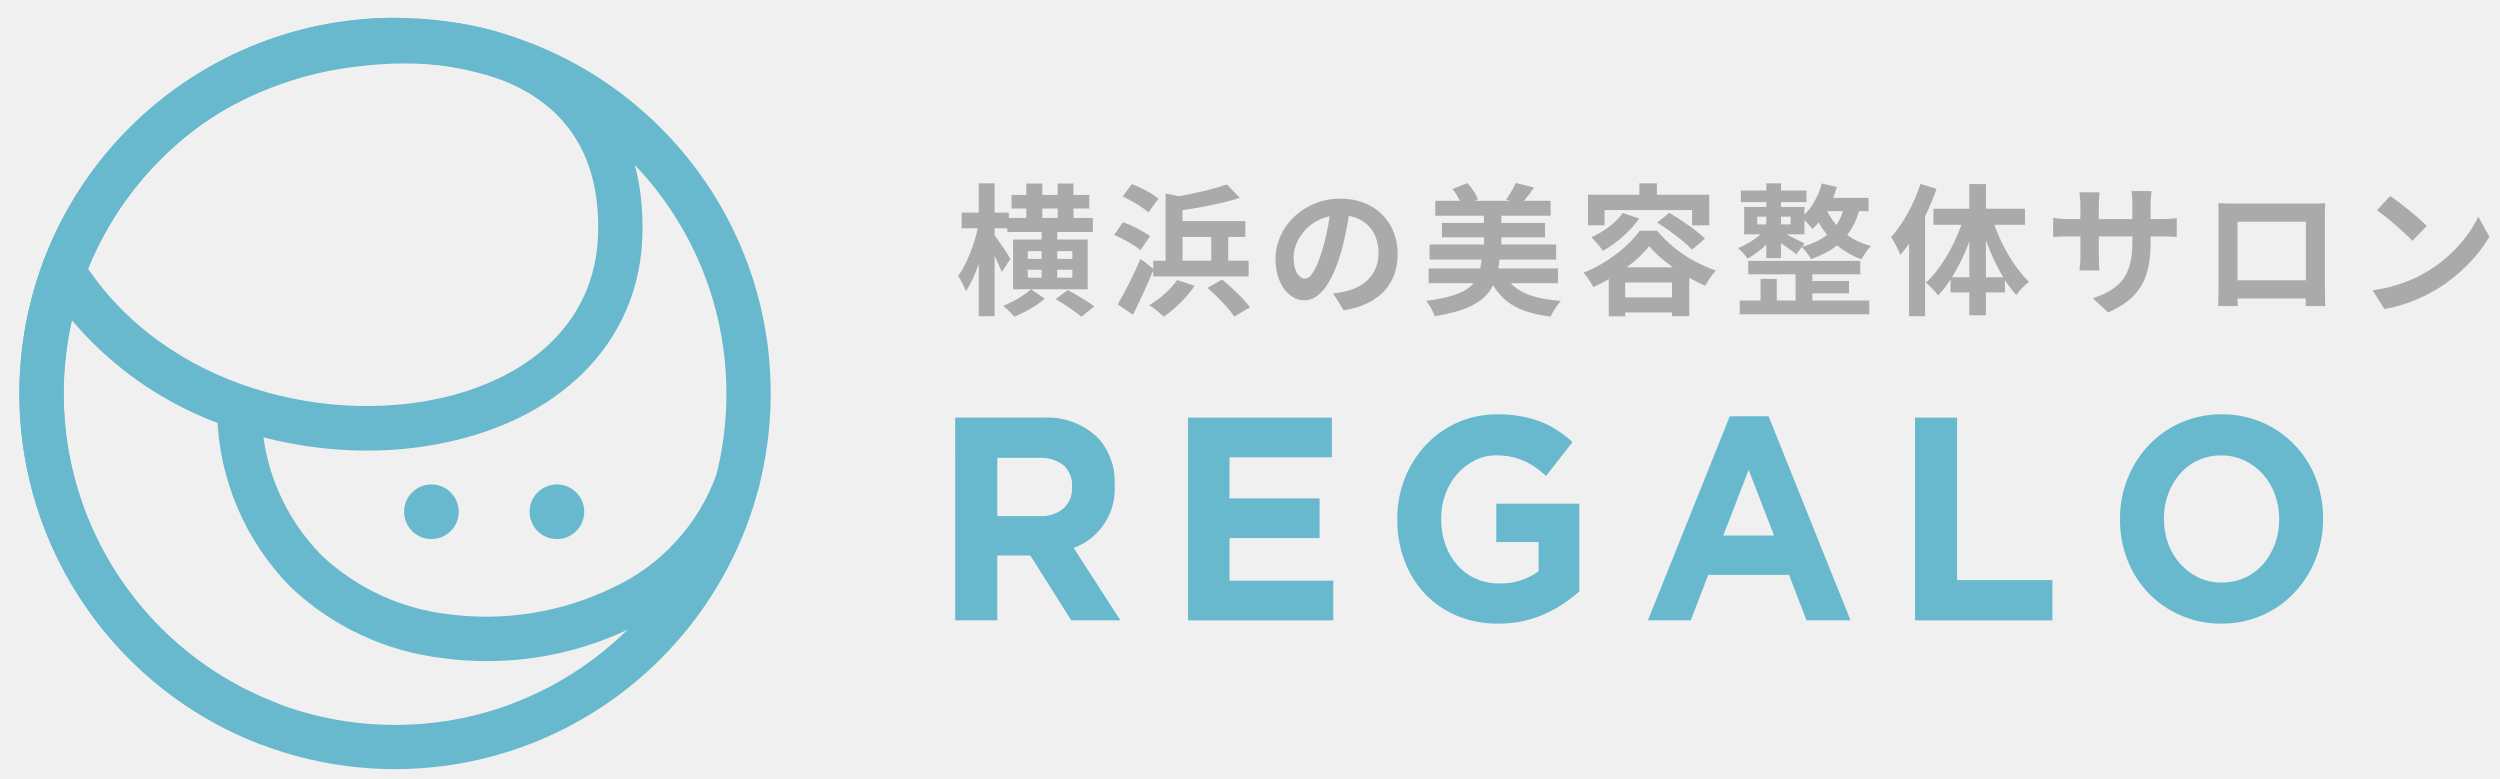
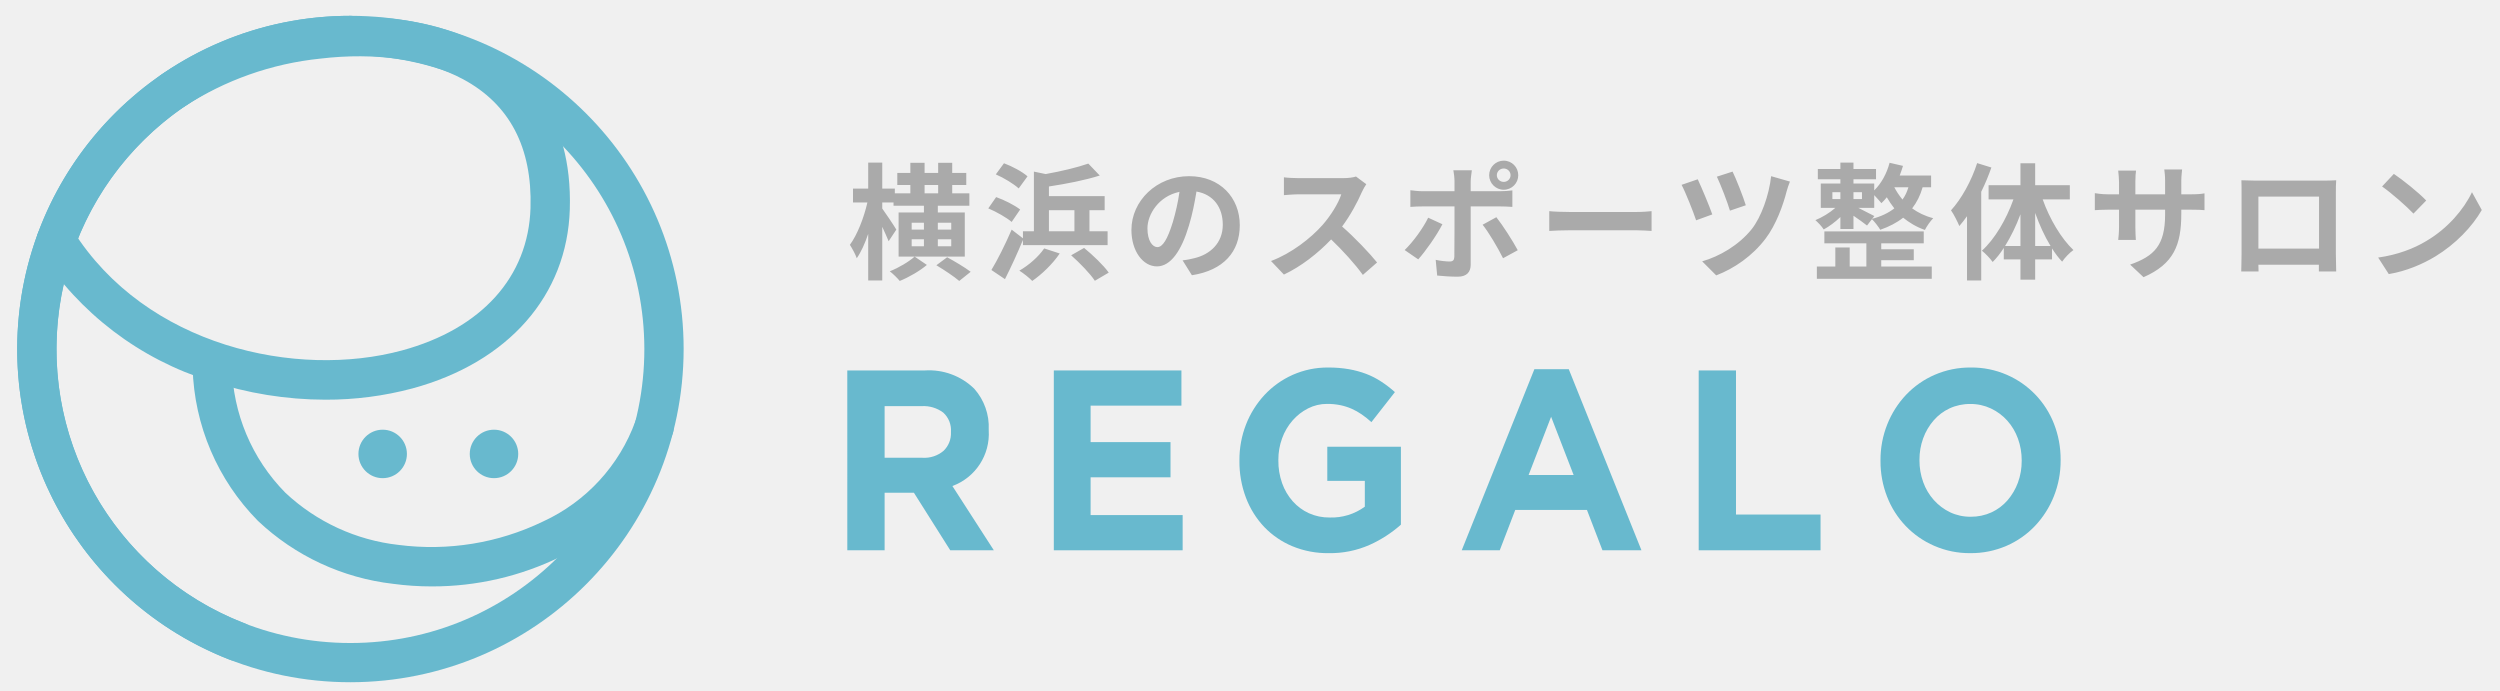
- <svg xmlns="http://www.w3.org/2000/svg" width="212" height="66" viewBox="0 0 212 66">
+ <svg xmlns="http://www.w3.org/2000/svg" width="239" height="66" viewBox="0 0 239 66">
  <defs>
    <clipPath id="clip-path">
      <rect id="長方形_3028" data-name="長方形 3028" width="66" height="66" fill="#fff" stroke="#707070" stroke-width="1" />
    </clipPath>
  </defs>
  <g id="グループ_47" data-name="グループ 47" transform="translate(-276 -61)">
    <g id="マスクグループ_3" data-name="マスクグループ 3" transform="translate(276 61)" clip-path="url(#clip-path)">
      <g id="グループ_1" data-name="グループ 1" transform="translate(1.646 1.512)">
        <path id="パス_1" data-name="パス 1" d="M421.035,257.895a31.855,31.855,0,1,1,31.856-31.854A31.891,31.891,0,0,1,421.035,257.895Zm0-59.95a28.1,28.1,0,1,0,28.1,28.1A28.126,28.126,0,0,0,421.035,197.945Z" transform="translate(-389.181 -194.185)" fill="#68b9ce" />
        <path id="パス_2" data-name="パス 2" d="M410.221,255.886a1.87,1.87,0,0,1-.678-.128,31.86,31.86,0,0,1,11.492-61.573,1.88,1.88,0,0,1,0,3.76A28.1,28.1,0,0,0,410.9,252.252a1.88,1.88,0,0,1-.678,3.633Z" transform="translate(-389.181 -194.185)" fill="#68b9ce" />
        <path id="パス_3" data-name="パス 3" d="M418.1,230.851a35.274,35.274,0,0,1-11.021-1.785,29.933,29.933,0,0,1-16.311-12.414,1.88,1.88,0,0,1,3.185-2c6.976,11.119,21.425,14.217,31.48,11.488,7.6-2.066,12.078-7.03,12.277-13.622.173-5.772-1.993-9.912-6.44-12.3-3.526-1.9-8.374-2.6-13.653-1.974a29.328,29.328,0,0,0-13.047,4.618,1.88,1.88,0,0,1-2.165-3.073,33.171,33.171,0,0,1,14.771-5.279c6.038-.714,11.677.138,15.875,2.4,3.991,2.148,8.691,6.619,8.416,15.727-.247,8.24-5.872,14.646-15.047,17.137A31.8,31.8,0,0,1,418.1,230.851Z" transform="translate(-388.639 -194.152)" fill="#68b9ce" />
        <path id="パス_4" data-name="パス 4" d="M423.869,239.388a27.7,27.7,0,0,1-3.692-.246,22.57,22.57,0,0,1-12.932-6.02A21.657,21.657,0,0,1,401,218.49a1.88,1.88,0,0,1,3.754-.21,17.734,17.734,0,0,0,5.112,12.152,18.851,18.851,0,0,0,10.807,4.986,24.535,24.535,0,0,0,13.85-2.249,16.877,16.877,0,0,0,8.808-9.581,1.88,1.88,0,1,1,3.567,1.192,20.638,20.638,0,0,1-10.7,11.754A27.825,27.825,0,0,1,423.869,239.388Z" transform="translate(-384.231 -184.838)" fill="#68b9ce" />
        <path id="パス_5" data-name="パス 5" d="M414.49,222.073a2.317,2.317,0,1,0,2.317,2.317,2.317,2.317,0,0,0-2.317-2.317Z" transform="translate(-379.552 -182.506)" fill="#68b9ce" />
        <path id="パス_6" data-name="パス 6" d="M421.991,222.073a2.317,2.317,0,1,0,2.317,2.317,2.317,2.317,0,0,0-2.317-2.317Z" transform="translate(-376.411 -182.506)" fill="#68b9ce" />
      </g>
    </g>
    <g id="グループ_43" data-name="グループ 43" transform="translate(357 96.136)">
      <path id="パス_7" data-name="パス 7" d="M383.531,245.108h7.411a6.187,6.187,0,0,1,4.723,1.742,5.5,5.5,0,0,1,1.388,3.93v.05a5.314,5.314,0,0,1-3.473,5.327l3.96,6.14h-4.167l-3.473-5.5h-2.8v5.5h-3.566Zm7.179,8.347a2.85,2.85,0,0,0,2.025-.662,2.312,2.312,0,0,0,.707-1.768v-.05a2.261,2.261,0,0,0-.741-1.842,3.146,3.146,0,0,0-2.061-.614H387.1v4.936Z" transform="translate(-383.531 -244.829)" fill="#68b9ce" />
      <path id="パス_8" data-name="パス 8" d="M393.019,245.108h12.2v3.364h-8.683v3.486h7.64v3.366h-7.64v3.61h8.8V262.3H393.019Z" transform="translate(-373.275 -244.829)" fill="#68b9ce" />
      <path id="パス_9" data-name="パス 9" d="M410.163,262.729a8.757,8.757,0,0,1-3.462-.663,7.978,7.978,0,0,1-2.685-1.836,8.383,8.383,0,0,1-1.748-2.795,9.71,9.71,0,0,1-.626-3.529v-.05a9.274,9.274,0,0,1,.637-3.443,8.912,8.912,0,0,1,1.77-2.818,8.317,8.317,0,0,1,2.687-1.912,8.2,8.2,0,0,1,3.4-.7,11.425,11.425,0,0,1,1.98.16,9.227,9.227,0,0,1,1.655.453,7.434,7.434,0,0,1,1.435.737,10.519,10.519,0,0,1,1.3,1l-2.246,2.869a8.953,8.953,0,0,0-.926-.737,6.026,6.026,0,0,0-.96-.539,5.526,5.526,0,0,0-1.077-.343,6.217,6.217,0,0,0-1.275-.122,3.953,3.953,0,0,0-1.816.429,4.92,4.92,0,0,0-1.482,1.154,5.341,5.341,0,0,0-1,1.7,5.91,5.91,0,0,0-.36,2.077v.048a6.319,6.319,0,0,0,.36,2.175,5.22,5.22,0,0,0,1.018,1.731,4.621,4.621,0,0,0,1.552,1.142,4.688,4.688,0,0,0,1.978.405,5.388,5.388,0,0,0,3.358-1.035v-2.47h-3.588v-3.26h7.037v7.451a11.815,11.815,0,0,1-2.973,1.924A9.313,9.313,0,0,1,410.163,262.729Z" transform="translate(-364.153 -244.984)" fill="#68b9ce" />
      <path id="パス_10" data-name="パス 10" d="M418.4,245.056h3.289l6.947,17.306h-3.728l-1.482-3.854h-6.854l-1.48,3.854h-3.635Zm3.753,10.113L420,249.6l-2.153,5.571Z" transform="translate(-352.714 -244.894)" fill="#68b9ce" />
      <path id="パス_11" data-name="パス 11" d="M422.251,245.108h3.566v13.775H433.9V262.3H422.251Z" transform="translate(-340.856 -244.829)" fill="#68b9ce" />
      <path id="パス_12" data-name="パス 12" d="M438.94,262.729a8.416,8.416,0,0,1-3.449-.7,8.4,8.4,0,0,1-4.5-4.681,9.227,9.227,0,0,1-.637-3.443v-.05a9.1,9.1,0,0,1,.649-3.443,8.89,8.89,0,0,1,1.793-2.818,8.336,8.336,0,0,1,2.732-1.912,8.5,8.5,0,0,1,3.462-.7,8.417,8.417,0,0,1,3.449.7,8.43,8.43,0,0,1,4.5,4.681,9.286,9.286,0,0,1,.635,3.445v.048a9.094,9.094,0,0,1-.649,3.443,8.89,8.89,0,0,1-1.793,2.818,8.3,8.3,0,0,1-2.732,1.912A8.5,8.5,0,0,1,438.94,262.729Zm.047-3.481a4.667,4.667,0,0,0,1.969-.415,4.556,4.556,0,0,0,1.538-1.152,5.507,5.507,0,0,0,1-1.7,5.909,5.909,0,0,0,.358-2.07v-.05a6.015,6.015,0,0,0-.358-2.082,5.225,5.225,0,0,0-1.018-1.717,4.895,4.895,0,0,0-1.563-1.164,4.527,4.527,0,0,0-1.969-.429,4.6,4.6,0,0,0-1.98.417,4.516,4.516,0,0,0-1.527,1.152,5.424,5.424,0,0,0-1,1.7,5.924,5.924,0,0,0-.358,2.072v.048a6.03,6.03,0,0,0,.358,2.084,5.216,5.216,0,0,0,1.018,1.714,4.956,4.956,0,0,0,1.552,1.166A4.506,4.506,0,0,0,438.987,259.248Z" transform="translate(-331.578 -244.984)" fill="#68b9ce" />
    </g>
-     <text id="横浜の美容整体サロン" transform="translate(357 86.749)" fill="#aaa" font-size="12" font-family="YuGo-Bold, YuGothic" font-weight="700" letter-spacing="0.1em">
-       <tspan x="0" y="0">横浜の美容整体サロン</tspan>
+     <text id="横浜のスポーツ整体サロン" transform="translate(357 86.749)" fill="#aaa" font-size="12" font-family="YuGo-Bold, YuGothic" font-weight="700" letter-spacing="0.1em">
+       <tspan x="0" y="0">横浜のスポーツ整体サロン</tspan>
    </text>
  </g>
</svg>
